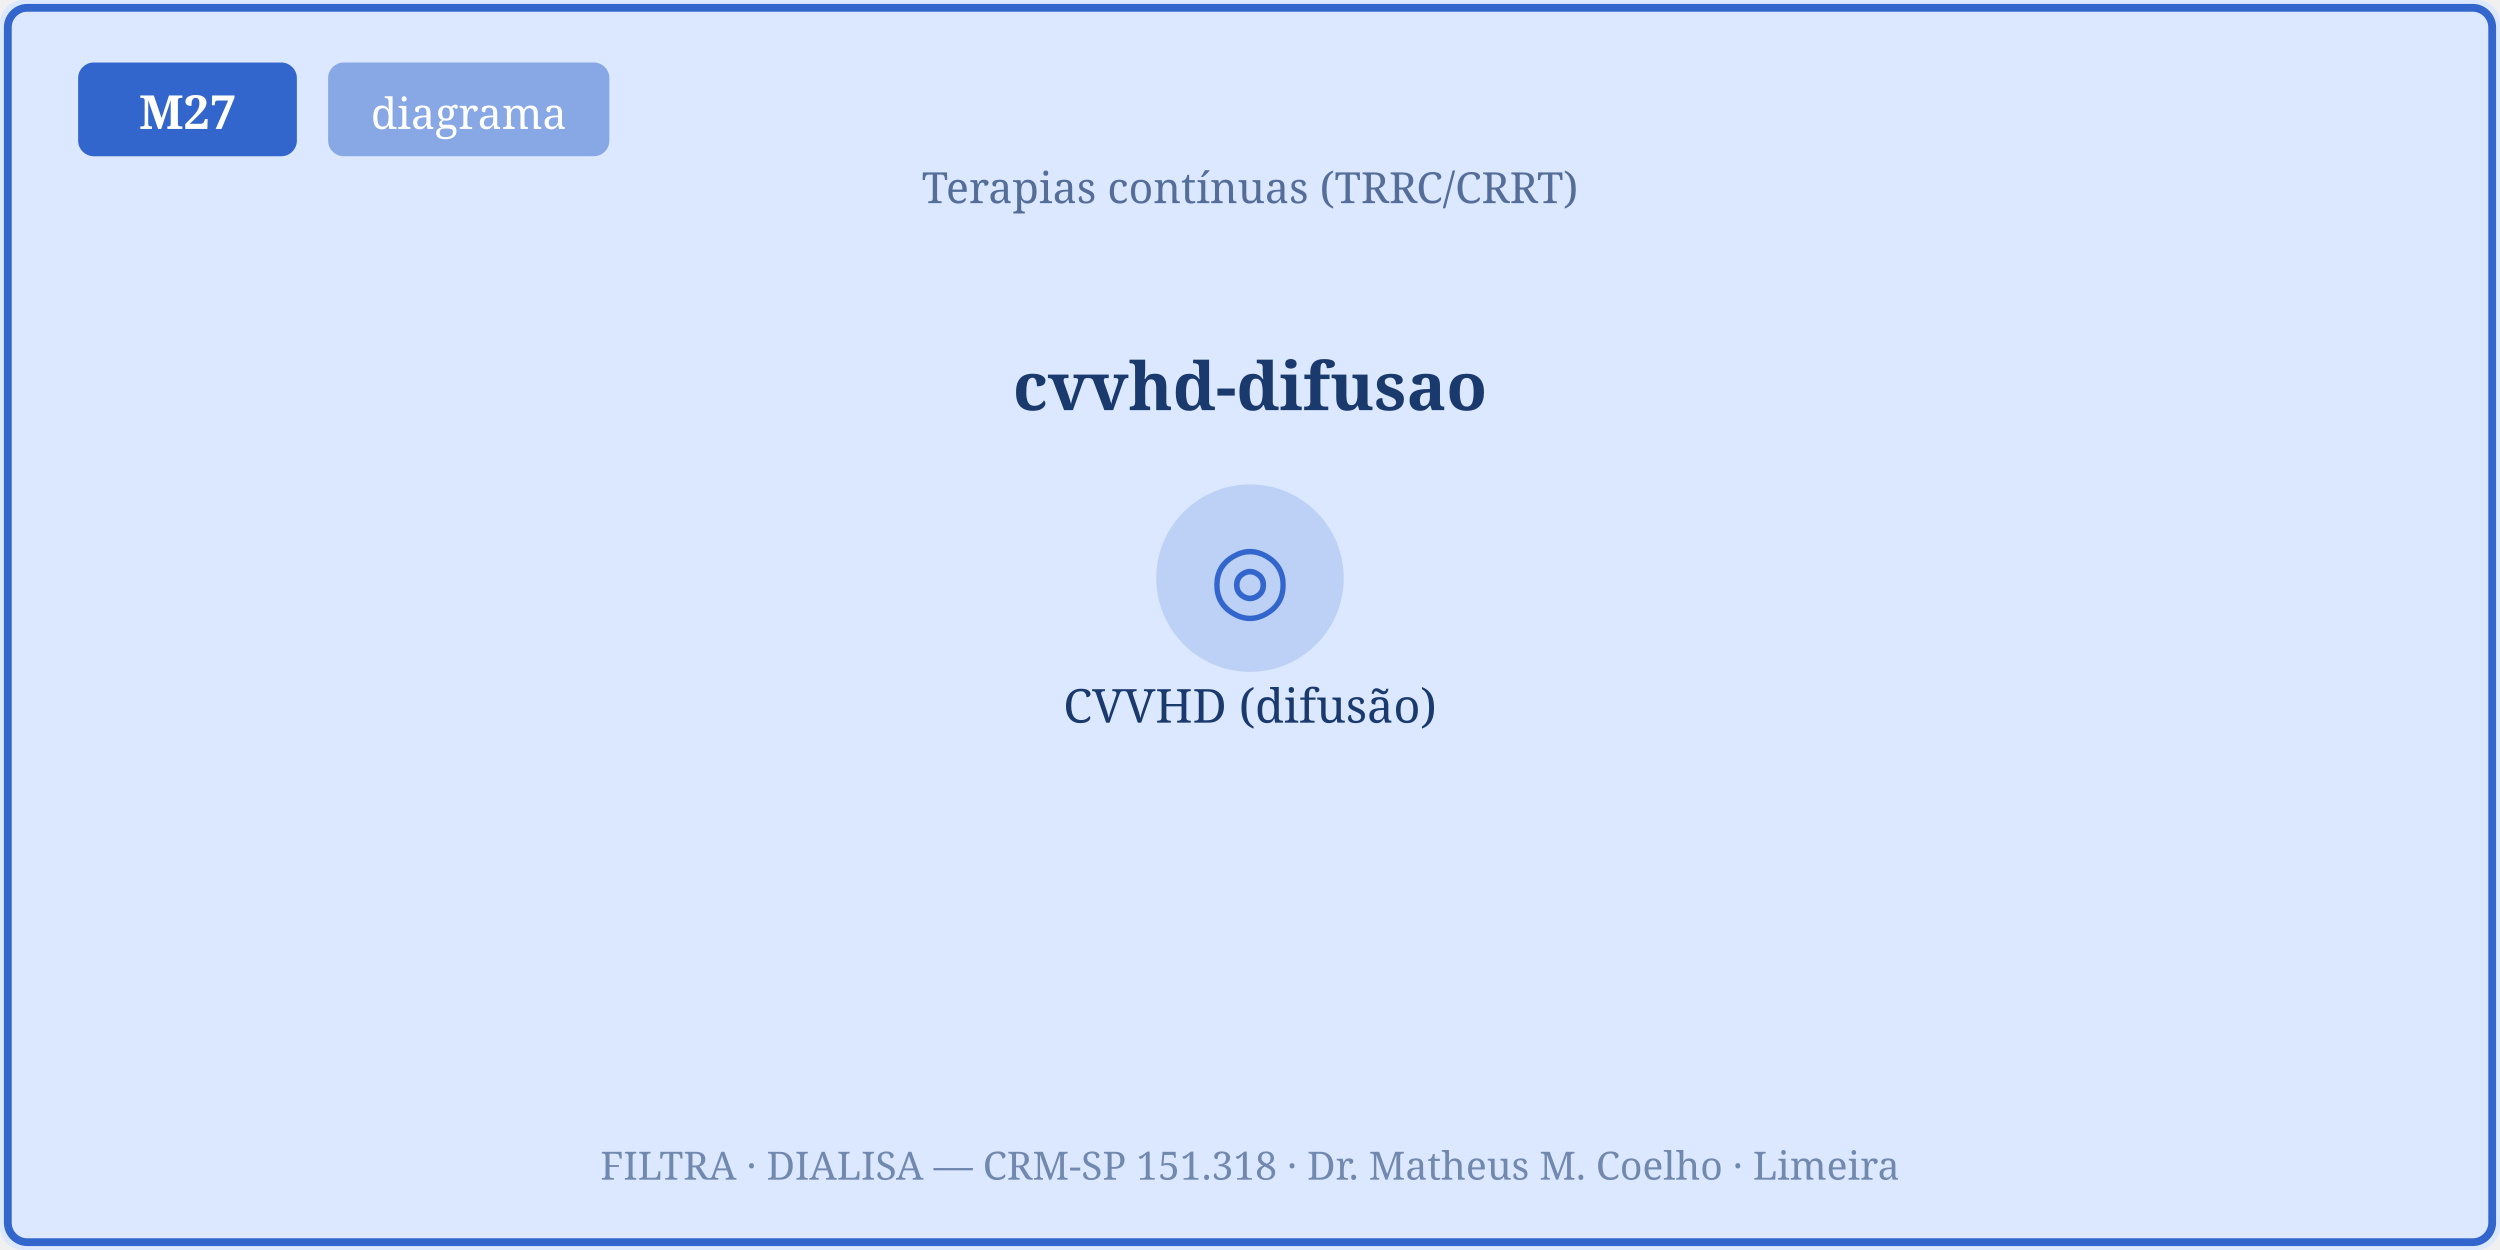
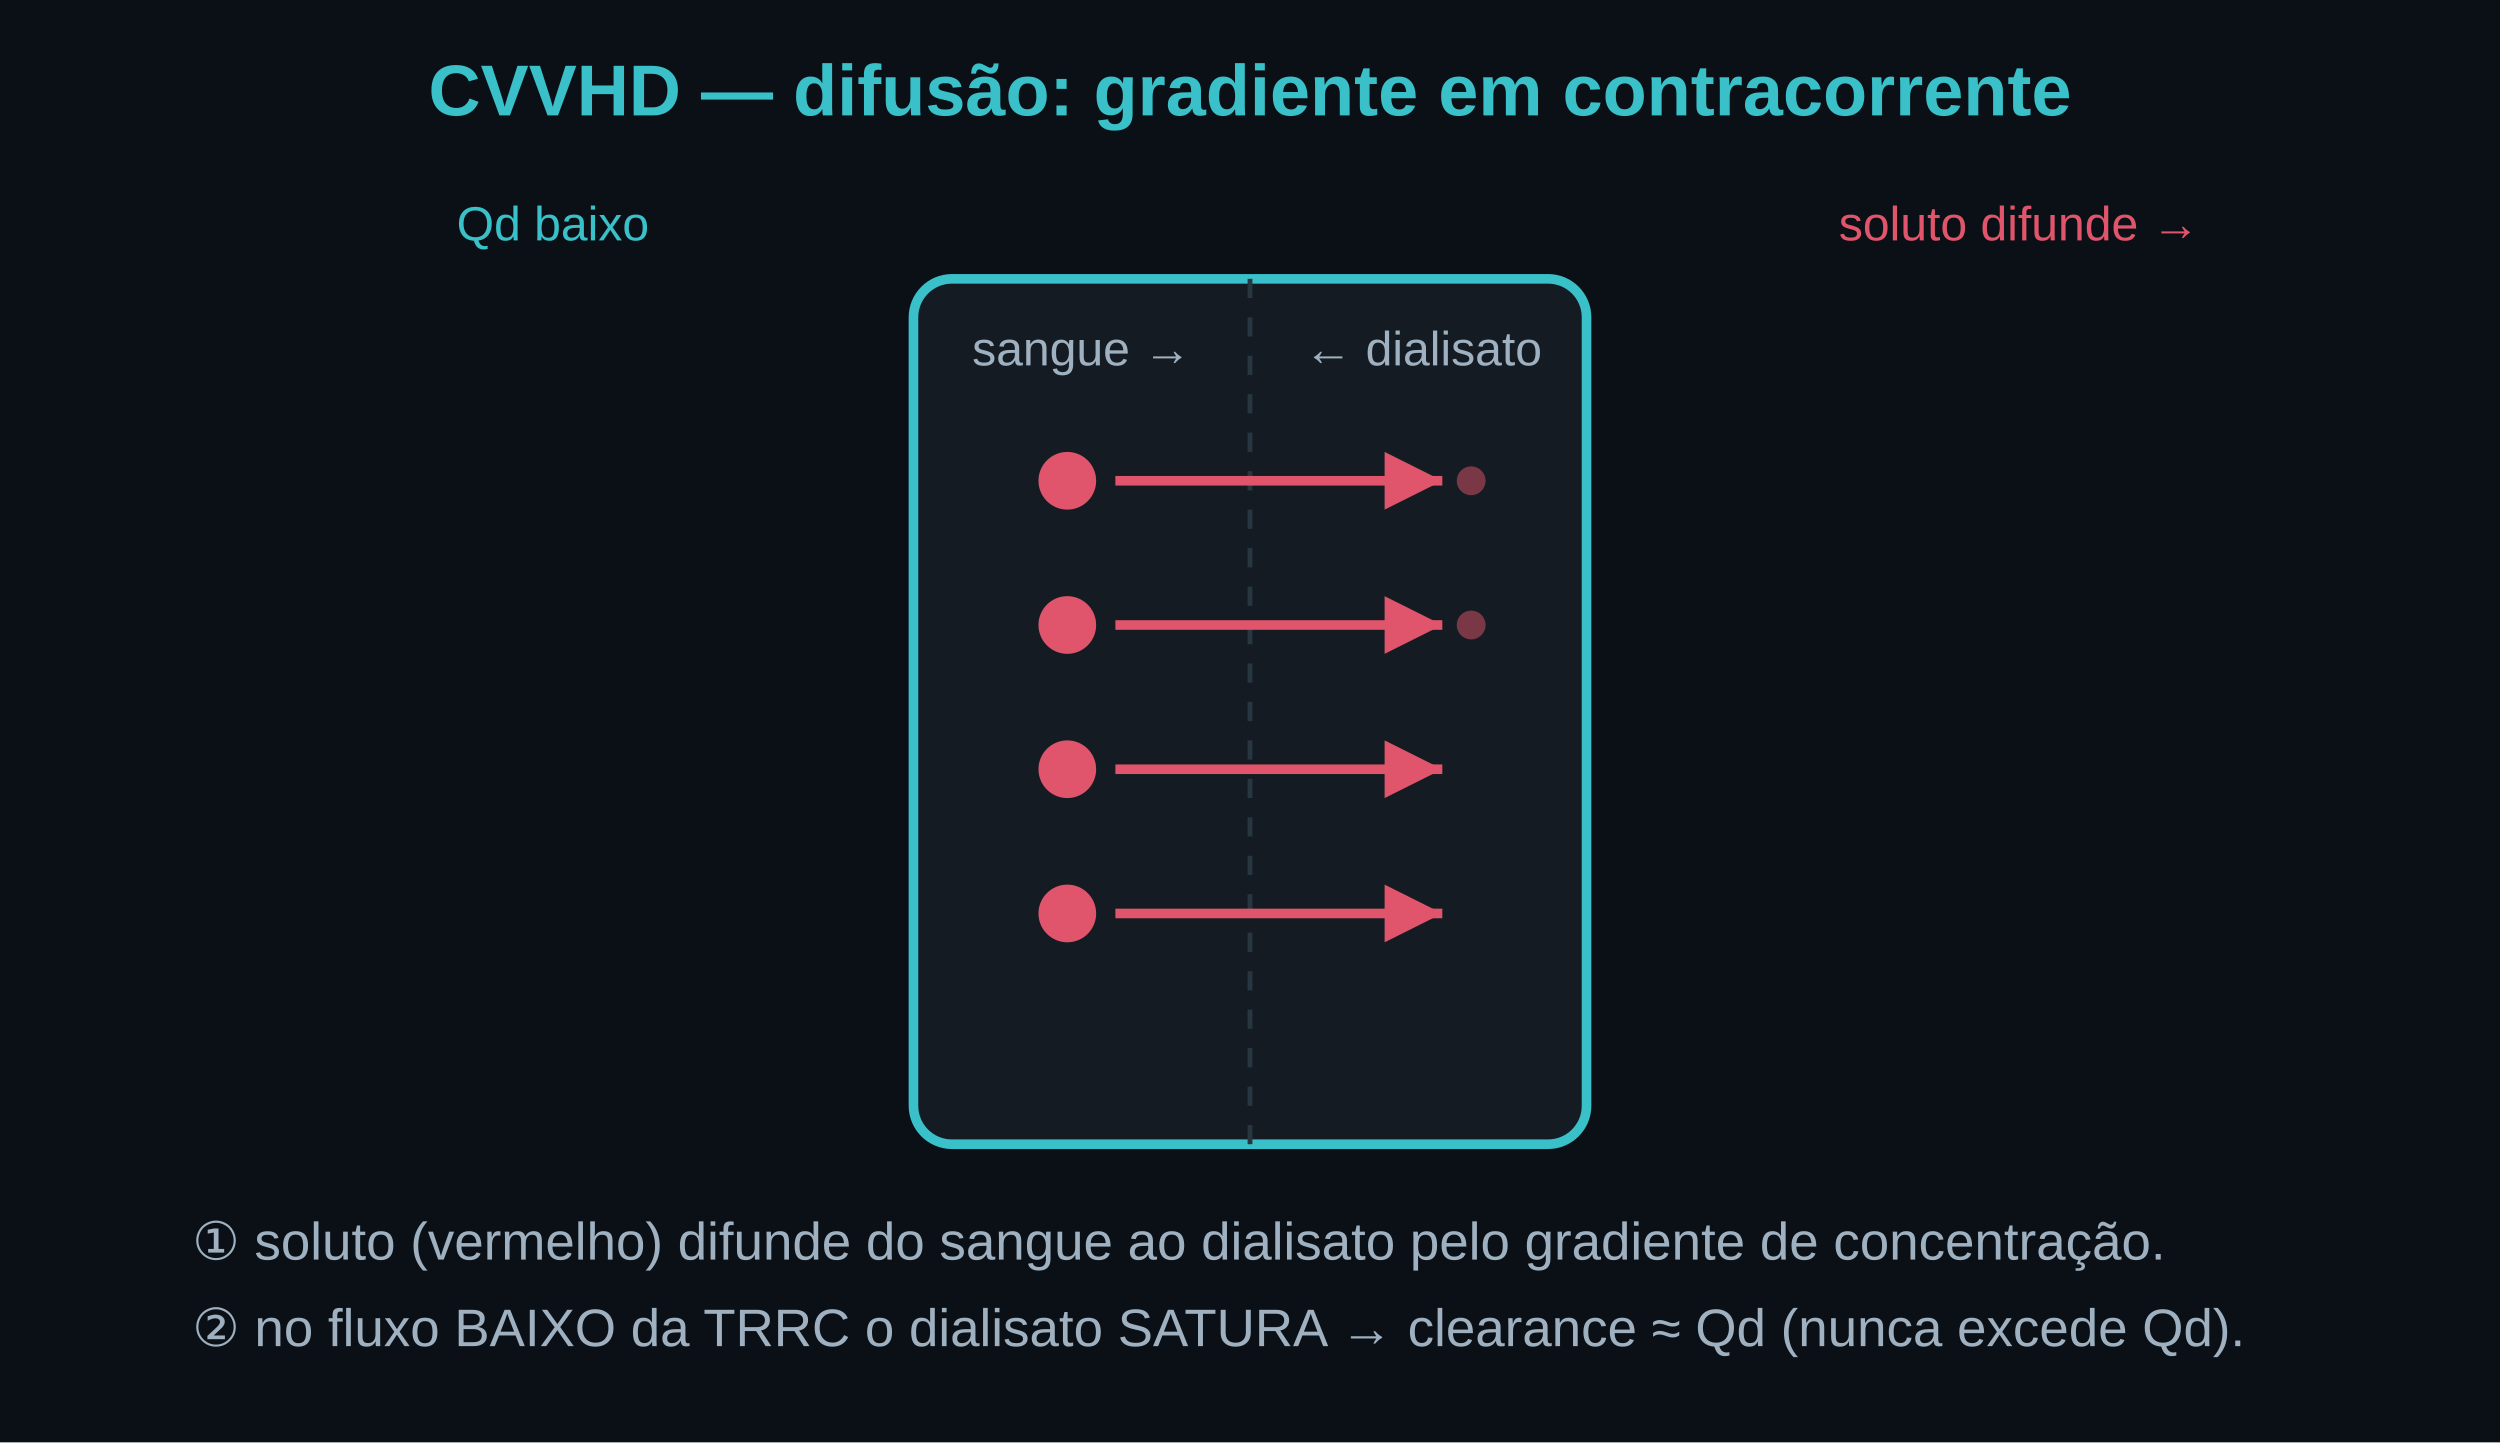
- <svg xmlns="http://www.w3.org/2000/svg" viewBox="0 0 640 320" font-family="Georgia,serif">
-   <rect width="640" height="320" fill="#dce8ff" rx="6" />
-   <rect x="2" y="2" width="636" height="316" rx="5" fill="none" stroke="#3366cc" stroke-width="2" />
-   <rect x="20" y="16" width="56" height="24" rx="4" fill="#3366cc" />
-   <text x="48" y="33" text-anchor="middle" font-size="12" font-weight="bold" fill="white">M27</text>
-   <rect x="84" y="16" width="72" height="24" rx="4" fill="#3366cc" opacity="0.5" />
-   <text x="120" y="33" text-anchor="middle" font-size="11" fill="white">diagrama</text>
-   <text x="320" y="52" text-anchor="middle" font-size="11" fill="#1a3a6e" opacity="0.7">Terapias contínuas (TRRC/CRRT)</text>
-   <text x="320" y="105" text-anchor="middle" font-size="17" font-weight="bold" fill="#1a3a6e">cvvhd-difusao</text>
-   <circle cx="320" cy="148" r="24" fill="#3366cc" opacity="0.18" />
-   <text x="320" y="156" text-anchor="middle" font-size="24" fill="#3366cc">◎</text>
-   <text x="320" y="185" text-anchor="middle" font-size="12" fill="#1a3a6e">CVVHD (difusão)</text>
-   <text x="320" y="302" text-anchor="middle" font-size="10" fill="#1a3a6e" opacity="0.55">FILTRA · DIALISA — CRM-SP 151.318 · Dr. Matheus M. Coelho · Limeira</text>
+ <svg xmlns="http://www.w3.org/2000/svg" viewBox="0 0 520 300" font-family="system-ui,Segoe UI,Arial" role="img">
+   <rect width="520" height="300" fill="#0a1016" />
+   <text x="260" y="24" text-anchor="middle" font-size="15" font-weight="bold" fill="#39c0c8">CVVHD — difusão: gradiente em contracorrente</text>
+   <rect x="190" y="58" width="140" height="180" rx="8" fill="#141b22" stroke="#39c0c8" stroke-width="2" />
+   <line x1="260" y1="58" x2="260" y2="238" stroke="#283642" stroke-dasharray="4 4" />
+   <text x="225" y="76" text-anchor="middle" font-size="10" fill="#9fb1c0">sangue →</text>
+   <text x="296" y="76" text-anchor="middle" font-size="10" fill="#9fb1c0">← dialisato</text>
+   <defs>
+     <marker id="d" markerWidth="9" markerHeight="9" refX="6" refY="3" orient="auto">
+       <path d="M0 0 L6 3 L0 6 Z" fill="#e0556b" />
+     </marker>
+   </defs>
+   <circle cx="222" cy="100" r="6" fill="#e0556b" />
+   <circle cx="222" cy="130" r="6" fill="#e0556b" />
+   <circle cx="222" cy="160" r="6" fill="#e0556b" />
+   <circle cx="222" cy="190" r="6" fill="#e0556b" />
+   <path d="M232 100 H300" stroke="#e0556b" stroke-width="2" marker-end="url(#d)" />
+   <path d="M232 130 H300" stroke="#e0556b" stroke-width="2" marker-end="url(#d)" />
+   <path d="M232 160 H300" stroke="#e0556b" stroke-width="2" marker-end="url(#d)" />
+   <path d="M232 190 H300" stroke="#e0556b" stroke-width="2" marker-end="url(#d)" />
+   <circle cx="306" cy="100" r="3" fill="#e0556b" opacity="0.5" />
+   <circle cx="306" cy="130" r="3" fill="#e0556b" opacity="0.5" />
+   <text x="115" y="50" text-anchor="middle" font-size="10" fill="#39c0c8">Qd baixo</text>
+   <text x="420" y="50" text-anchor="middle" font-size="10" fill="#e0556b">soluto difunde →</text>
+   <text x="40" y="262" font-size="11" fill="#9fb1c0">① soluto (vermelho) difunde do sangue ao dialisato pelo gradiente de concentração.</text>
+   <text x="40" y="280" font-size="11" fill="#9fb1c0">② no fluxo BAIXO da TRRC o dialisato SATURA → clearance ≈ Qd (nunca excede Qd).</text>
</svg>
